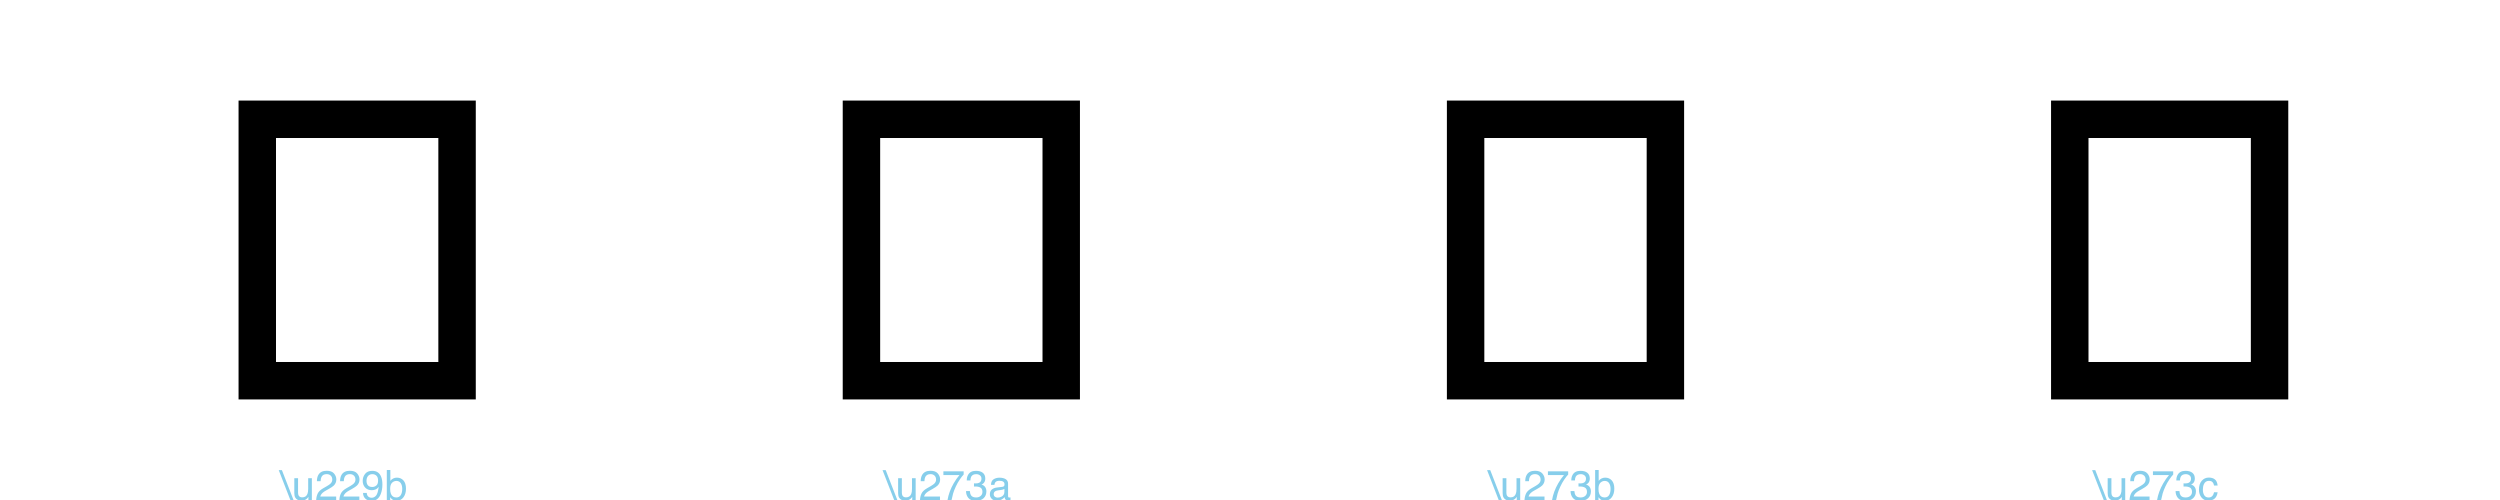
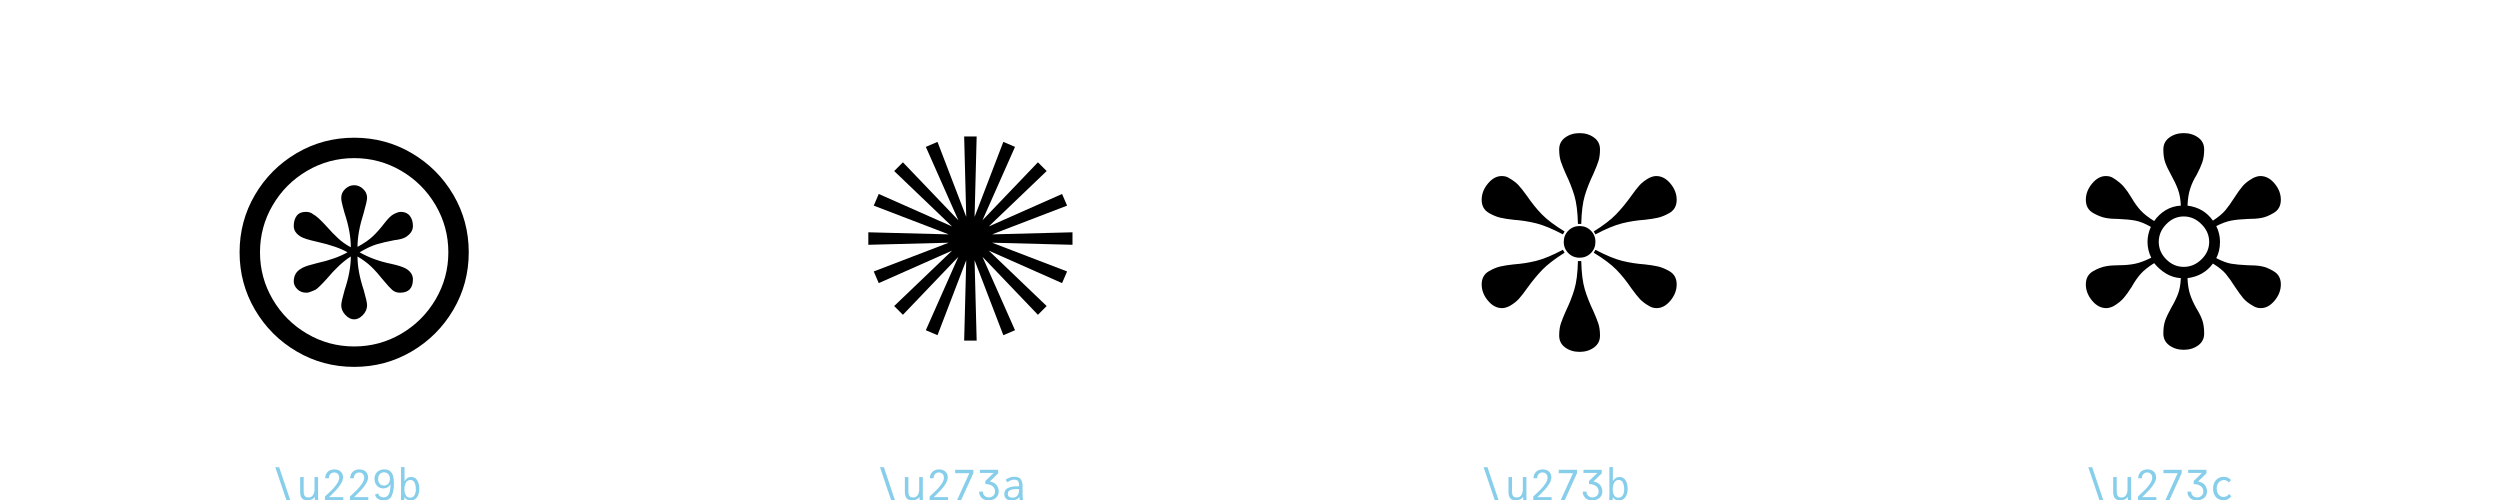
<svg xmlns="http://www.w3.org/2000/svg" xmlns:xlink="http://www.w3.org/1999/xlink" width="600pt" height="120pt" viewBox="0 0 600 120" version="1.1">
  <defs>
    <g>
      <symbol overflow="visible" id="glyph0-0">
-         <path style="stroke:none;" d="M 3.223 0 L 3.223 -71.727 L 60.156 -71.727 L 60.156 0 Z M 51.172 -8.984 L 51.172 -62.742 L 12.207 -62.742 L 12.207 -8.984 Z M 51.172 -8.984 " />
+         <path style="stroke:none;" d="M 3.602 17 L 3.602 -72.5 L 56.398 -72.5 L 56.398 17 Z M 8.801 11.801 L 51.199 11.801 L 51.199 -67.301 L 8.801 -67.301 Z M 16.301 -45 C 16.234 -50.066 17.602 -53.367 20.398 -54.898 C 23.199 -56.434 26.168 -57.199 29.301 -57.199 C 33.566 -57.199 36.867 -56.215 39.199 -54.25 C 41.531 -52.285 42.699 -49.465 42.699 -45.801 C 42.699 -43.535 42.117 -41.516 40.949 -39.75 C 39.781 -37.984 38.102 -35.965 35.898 -33.699 L 34.199 -31.898 C 33.199 -31.098 32.535 -30.434 32.199 -29.898 C 31.867 -29.367 31.699 -28.602 31.699 -27.602 L 31.699 -25 L 26 -25 L 26 -27.602 C 26 -28.801 26.035 -29.699 26.102 -30.301 C 26.168 -30.898 26.434 -31.535 26.898 -32.199 C 27.367 -33 28.016 -33.816 28.852 -34.648 C 29.684 -35.484 30.5 -36.266 31.301 -37 C 33.102 -38.602 34.418 -40 35.25 -41.199 C 36.082 -42.398 36.5 -43.832 36.5 -45.5 C 36.5 -47.5 35.832 -49.035 34.5 -50.102 C 33.168 -51.168 31.234 -51.699 28.699 -51.699 C 26.965 -51.699 25.418 -51.168 24.051 -50.102 C 22.684 -49.035 22.035 -47.332 22.102 -45 Z M 34.699 -16.301 C 34.699 -14.898 34.184 -13.699 33.148 -12.699 C 32.117 -11.699 30.898 -11.199 29.5 -11.199 C 28.102 -11.199 26.898 -11.699 25.898 -12.699 C 24.898 -13.699 24.398 -14.898 24.398 -16.301 C 24.398 -17.168 24.602 -17.934 25 -18.602 C 25.199 -19.469 25.566 -20.102 26.102 -20.5 C 26.633 -20.898 27.367 -21.168 28.301 -21.301 C 28.566 -21.367 28.965 -21.398 29.5 -21.398 C 30.898 -21.398 32.117 -20.898 33.148 -19.898 C 34.184 -18.898 34.699 -17.699 34.699 -16.301 Z M 23.199 -10.199 C 24.602 -10.199 25.801 -9.699 26.801 -8.699 C 27.801 -7.699 28.301 -6.5 28.301 -5.102 C 28.301 -3.633 27.801 -2.398 26.801 -1.398 C 25.801 -0.398 24.602 0.102 23.199 0.102 C 21.801 0.102 20.602 -0.398 19.602 -1.398 C 18.602 -2.398 18.102 -3.633 18.102 -5.102 C 18.102 -6.5 18.602 -7.699 19.602 -8.699 C 20.602 -9.699 21.801 -10.199 23.199 -10.199 Z M 35.801 -10.199 C 37.199 -10.199 38.418 -9.699 39.449 -8.699 C 40.484 -7.699 41 -6.5 41 -5.102 C 41 -3.633 40.484 -2.398 39.449 -1.398 C 38.418 -0.398 37.199 0.102 35.801 0.102 C 34.398 0.102 33.199 -0.398 32.199 -1.398 C 31.199 -2.398 30.699 -3.633 30.699 -5.102 C 30.699 -6.5 31.199 -7.699 32.199 -8.699 C 33.199 -9.699 34.398 -10.199 35.801 -10.199 Z M 35.801 -10.199 " />
      </symbol>
      <symbol overflow="visible" id="glyph0-1">
-         <path style="stroke:none;" d="M 3.223 0 L 3.223 -71.727 L 60.156 -71.727 L 60.156 0 Z M 51.172 -8.984 L 51.172 -62.742 L 12.207 -62.742 L 12.207 -8.984 Z M 51.172 -8.984 " />
+         <path style="stroke:none;" d="M 57.5 -26.398 C 57.5 -21.398 56.266 -16.801 53.801 -12.602 C 51.332 -8.402 48 -5.066 43.801 -2.602 C 39.602 -0.133 35 1.102 30 1.102 C 25 1.102 20.398 -0.133 16.199 -2.602 C 12 -5.066 8.668 -8.398 6.199 -12.602 C 3.734 -16.801 2.5 -21.398 2.5 -26.398 C 2.5 -31.398 3.734 -36 6.199 -40.199 C 8.668 -44.398 12 -47.734 16.199 -50.199 C 20.398 -52.668 25 -53.898 30 -53.898 C 35 -53.898 39.602 -52.668 43.801 -50.199 C 48 -47.734 51.332 -44.398 53.801 -40.199 C 56.266 -36 57.5 -31.398 57.5 -26.398 Z M 52.602 -26.398 C 52.602 -30.465 51.582 -34.234 49.551 -37.699 C 47.516 -41.168 44.766 -43.918 41.301 -45.949 C 37.832 -47.984 34.066 -49 30 -49 C 25.934 -49 22.168 -47.984 18.699 -45.949 C 15.234 -43.918 12.484 -41.168 10.449 -37.699 C 8.418 -34.234 7.398 -30.465 7.398 -26.398 C 7.398 -22.332 8.418 -18.566 10.449 -15.102 C 12.484 -11.633 15.234 -8.883 18.699 -6.852 C 22.168 -4.816 25.934 -3.801 30 -3.801 C 34.066 -3.801 37.832 -4.816 41.301 -6.852 C 44.766 -8.883 47.516 -11.633 49.551 -15.102 C 51.582 -18.566 52.602 -22.332 52.602 -26.398 Z M 44.102 -19.898 C 44.102 -17.766 43.066 -16.699 41 -16.699 C 40.266 -16.699 39.648 -16.918 39.148 -17.352 C 38.648 -17.785 37.934 -18.566 37 -19.699 C 35.934 -21.031 34.965 -22.117 34.102 -22.949 C 33.234 -23.781 32.133 -24.602 30.801 -25.398 C 30.801 -23 31.301 -20.301 32.301 -17.301 C 32.832 -15.434 33.102 -14.234 33.102 -13.699 C 33.102 -12.832 32.766 -12.051 32.102 -11.352 C 31.434 -10.652 30.734 -10.301 30 -10.301 C 29.266 -10.301 28.566 -10.648 27.898 -11.352 C 27.234 -12.051 26.898 -12.832 26.898 -13.699 C 26.898 -14.234 27.168 -15.434 27.699 -17.301 C 28.699 -20.301 29.199 -23 29.199 -25.398 C 27.398 -24.266 25.465 -22.465 23.398 -20 C 22.066 -18.535 21.168 -17.668 20.699 -17.398 C 20.5 -17.332 20.184 -17.199 19.75 -17 C 19.316 -16.801 18.898 -16.699 18.5 -16.699 C 17.633 -16.699 16.918 -16.984 16.352 -17.551 C 15.785 -18.117 15.5 -18.734 15.5 -19.398 C 15.5 -20.801 16.102 -21.832 17.301 -22.5 C 17.832 -22.832 18.551 -23.117 19.449 -23.352 C 20.352 -23.582 20.898 -23.734 21.102 -23.801 C 24.102 -24.469 26.535 -25.332 28.398 -26.398 C 26.801 -27.332 24.398 -28.168 21.199 -28.898 C 19.066 -29.367 17.699 -29.801 17.102 -30.199 C 16.035 -30.867 15.5 -31.699 15.5 -32.699 C 15.5 -33.699 15.734 -34.516 16.199 -35.148 C 16.668 -35.781 17.398 -36.102 18.398 -36.102 C 19.133 -36.102 19.734 -35.898 20.199 -35.5 C 20.867 -35.168 21.898 -34.234 23.301 -32.699 C 24.301 -31.566 25.25 -30.582 26.148 -29.75 C 27.051 -28.918 28.066 -28.199 29.199 -27.602 C 29.199 -30.066 28.699 -32.801 27.699 -35.801 C 27.633 -36.066 27.484 -36.617 27.25 -37.449 C 27.016 -38.281 26.898 -38.965 26.898 -39.5 C 26.898 -40.301 27.215 -41 27.852 -41.602 C 28.484 -42.199 29.199 -42.5 30 -42.5 C 30.801 -42.5 31.516 -42.199 32.148 -41.602 C 32.781 -41 33.102 -40.301 33.102 -39.5 C 33.102 -38.965 32.832 -37.766 32.301 -35.898 C 31.301 -32.766 30.801 -30.035 30.801 -27.699 C 32.398 -28.566 33.648 -29.434 34.551 -30.301 C 35.449 -31.168 36.332 -32.168 37.199 -33.301 C 38.066 -34.434 38.801 -35.168 39.398 -35.5 C 40.133 -35.898 40.734 -36.102 41.199 -36.102 C 42.133 -36.102 42.852 -35.785 43.352 -35.148 C 43.852 -34.516 44.102 -33.699 44.102 -32.699 C 44.102 -31.633 43.5 -30.734 42.301 -30 C 41.699 -29.668 40.801 -29.434 39.602 -29.301 C 37.867 -28.969 36.449 -28.633 35.352 -28.301 C 34.25 -27.969 32.898 -27.332 31.301 -26.398 C 33.5 -25.133 36.066 -24.199 39 -23.602 C 40.535 -23.266 41.668 -22.898 42.398 -22.5 C 43.531 -21.832 44.102 -20.965 44.102 -19.898 Z M 44.102 -19.898 " />
+       </symbol>
+       <symbol overflow="visible" id="glyph0-2">
+         <path style="stroke:none;" d="M 5.398 -31.5 L 5.398 -28.5 L 24.699 -29 L 6.699 -22.102 L 7.898 -19.301 L 25.5 -27.102 L 11.602 -13.801 L 13.699 -11.699 L 27 -25.602 L 19.199 -8 L 22 -6.801 L 28.898 -24.801 L 28.398 -5.5 L 31.398 -5.5 L 30.898 -24.801 L 37.801 -6.801 L 40.602 -8 L 32.801 -25.602 L 46.102 -11.699 L 48.199 -13.801 L 34.301 -27.102 L 51.898 -19.301 L 53.102 -22.102 L 35.102 -29 L 54.398 -28.5 L 54.398 -31.5 L 35.102 -31 L 53.102 -37.898 L 51.898 -40.699 L 34.301 -32.898 L 48.199 -46.199 L 46.102 -48.301 L 32.801 -34.398 L 40.602 -52 L 37.801 -53.199 L 30.898 -35.199 L 31.398 -54.5 L 28.398 -54.5 L 28.898 -35.199 L 22 -53.199 L 19.199 -52 L 27 -34.398 L 13.699 -48.301 L 11.602 -46.199 L 25.5 -32.898 L 7.898 -40.699 L 6.699 -37.898 L 24.699 -31 Z M 5.398 -31.5 " />
+       </symbol>
+       <symbol overflow="visible" id="glyph0-3">
+         <path style="stroke:none;" d="M 25.102 -52.199 C 25.102 -53.398 25.582 -54.352 26.551 -55.051 C 27.516 -55.75 28.668 -56.102 30 -56.102 C 31.332 -56.102 32.484 -55.75 33.449 -55.051 C 34.418 -54.352 34.898 -53.398 34.898 -52.199 C 34.898 -51.066 34.766 -50.102 34.5 -49.301 C 34.234 -48.5 33.832 -47.5 33.301 -46.301 C 32.434 -44.5 31.75 -42.766 31.25 -41.102 C 30.75 -39.434 30.465 -37.168 30.398 -34.301 L 29.602 -34.301 C 29.535 -37.168 29.25 -39.434 28.75 -41.102 C 28.25 -42.766 27.566 -44.5 26.699 -46.301 C 26.168 -47.5 25.766 -48.5 25.5 -49.301 C 25.234 -50.102 25.102 -51.066 25.102 -52.199 Z M 8.301 -36.898 C 7.102 -37.566 6.5 -38.633 6.5 -40.102 C 6.5 -41.5 7 -42.801 8 -44 C 9 -45.199 10.102 -45.801 11.301 -45.801 C 12.035 -45.801 12.633 -45.633 13.102 -45.301 C 14.035 -44.766 14.766 -44.215 15.301 -43.648 C 15.832 -43.082 16.535 -42.199 17.398 -41 C 18.531 -39.332 19.715 -37.867 20.949 -36.602 C 22.184 -35.332 24 -33.965 26.398 -32.5 L 26 -31.801 C 23.465 -33.133 21.332 -34.016 19.602 -34.449 C 17.867 -34.883 16.066 -35.168 14.199 -35.301 C 12.934 -35.434 11.867 -35.602 11 -35.801 C 10.133 -36 9.234 -36.367 8.301 -36.898 Z M 46.602 -45.301 C 47.266 -45.633 47.867 -45.801 48.398 -45.801 C 49.668 -45.801 50.801 -45.199 51.801 -44 C 52.801 -42.801 53.301 -41.5 53.301 -40.102 C 53.301 -38.633 52.699 -37.566 51.5 -36.898 C 50.566 -36.367 49.668 -36 48.801 -35.801 C 47.934 -35.602 46.867 -35.434 45.602 -35.301 C 43.734 -35.168 41.934 -34.883 40.199 -34.449 C 38.465 -34.016 36.332 -33.133 33.801 -31.801 L 33.398 -32.5 C 35.734 -33.965 37.5 -35.316 38.699 -36.551 C 39.898 -37.785 41.102 -39.234 42.301 -40.898 C 43.102 -42.031 43.785 -42.918 44.352 -43.551 C 44.918 -44.184 45.668 -44.766 46.602 -45.301 Z M 30 -26.199 C 28.934 -26.199 28.035 -26.566 27.301 -27.301 C 26.566 -28.035 26.199 -28.934 26.199 -30 C 26.199 -31.066 26.566 -31.965 27.301 -32.699 C 28.035 -33.434 28.934 -33.801 30 -33.801 C 31.066 -33.801 31.965 -33.434 32.699 -32.699 C 33.434 -31.965 33.801 -31.066 33.801 -30 C 33.801 -28.934 33.434 -28.035 32.699 -27.301 C 31.965 -26.566 31.066 -26.199 30 -26.199 Z M 13.199 -14.602 C 12.531 -14.266 11.934 -14.102 11.398 -14.102 C 10.133 -14.102 9 -14.699 8 -15.898 C 7 -17.098 6.5 -18.398 6.5 -19.801 C 6.5 -21.266 7.102 -22.332 8.301 -23 C 9.234 -23.535 10.133 -23.898 11 -24.102 C 11.867 -24.301 12.934 -24.465 14.199 -24.602 C 16.066 -24.734 17.867 -25.016 19.602 -25.449 C 21.332 -25.883 23.465 -26.766 26 -28.102 L 26.398 -27.398 C 24.066 -25.934 22.301 -24.582 21.102 -23.352 C 19.902 -22.117 18.699 -20.668 17.5 -19 C 16.699 -17.867 16.016 -16.984 15.449 -16.352 C 14.883 -15.719 14.133 -15.133 13.199 -14.602 Z M 51.5 -23 C 52.699 -22.332 53.301 -21.266 53.301 -19.801 C 53.301 -18.398 52.801 -17.102 51.801 -15.898 C 50.801 -14.699 49.699 -14.102 48.5 -14.102 C 47.832 -14.102 47.234 -14.266 46.699 -14.602 C 45.766 -15.133 45.035 -15.684 44.5 -16.25 C 43.965 -16.816 43.266 -17.699 42.398 -18.898 C 41.266 -20.566 40.082 -22.035 38.852 -23.301 C 37.617 -24.566 35.801 -25.934 33.398 -27.398 L 33.801 -28.102 C 36.332 -26.766 38.465 -25.883 40.199 -25.449 C 41.934 -25.016 43.734 -24.734 45.602 -24.602 C 46.867 -24.469 47.934 -24.301 48.801 -24.102 C 49.668 -23.902 50.566 -23.535 51.5 -23 Z M 34.898 -7.5 C 34.898 -6.301 34.418 -5.352 33.449 -4.648 C 32.484 -3.949 31.332 -3.602 30 -3.602 C 28.668 -3.602 27.516 -3.949 26.551 -4.648 C 25.582 -5.348 25.102 -6.301 25.102 -7.5 C 25.102 -8.633 25.234 -9.602 25.5 -10.398 C 25.766 -11.199 26.168 -12.199 26.699 -13.398 C 27.566 -15.199 28.25 -16.934 28.75 -18.602 C 29.25 -20.266 29.535 -22.535 29.602 -25.398 L 30.398 -25.398 C 30.465 -22.531 30.75 -20.266 31.25 -18.602 C 31.75 -16.934 32.434 -15.199 33.301 -13.398 C 33.832 -12.199 34.234 -11.199 34.5 -10.398 C 34.766 -9.598 34.898 -8.633 34.898 -7.5 Z M 34.898 -7.5 " />
+       </symbol>
+       <symbol overflow="visible" id="glyph0-4">
+         <path style="stroke:none;" d="M 51.5 -23 C 52.699 -22.332 53.301 -21.266 53.301 -19.801 C 53.301 -18.398 52.801 -17.102 51.801 -15.898 C 50.801 -14.699 49.699 -14.102 48.5 -14.102 C 47.832 -14.102 47.234 -14.266 46.699 -14.602 C 45.633 -15.199 44.832 -15.816 44.301 -16.449 C 43.766 -17.082 43.102 -18 42.301 -19.199 C 41.5 -20.465 40.766 -21.5 40.102 -22.301 C 39.434 -23.102 38.398 -23.934 37 -24.801 C 35.535 -22.801 33.5 -21.633 30.898 -21.301 C 30.965 -19.766 31.168 -18.484 31.5 -17.449 C 31.832 -16.418 32.332 -15.301 33 -14.102 C 33.668 -13.035 34.148 -12.066 34.449 -11.199 C 34.75 -10.332 34.898 -9.266 34.898 -8 C 34.898 -6.801 34.418 -5.852 33.449 -5.148 C 32.484 -4.449 31.332 -4.102 30 -4.102 C 28.668 -4.102 27.516 -4.449 26.551 -5.148 C 25.582 -5.848 25.102 -6.801 25.102 -8 C 25.102 -9.266 25.25 -10.316 25.551 -11.148 C 25.852 -11.984 26.332 -13 27 -14.199 C 27.668 -15.332 28.199 -16.418 28.602 -17.449 C 29 -18.484 29.234 -19.766 29.301 -21.301 C 28.035 -21.367 26.852 -21.734 25.75 -22.398 C 24.648 -23.066 23.699 -23.898 22.898 -24.898 C 21.5 -24.031 20.418 -23.168 19.648 -22.301 C 18.883 -21.434 18.168 -20.398 17.5 -19.199 C 16.832 -18.133 16.199 -17.25 15.602 -16.551 C 15 -15.852 14.199 -15.199 13.199 -14.602 C 12.531 -14.266 11.934 -14.102 11.398 -14.102 C 10.133 -14.102 9 -14.699 8 -15.898 C 7 -17.098 6.5 -18.398 6.5 -19.801 C 6.5 -21.266 7.102 -22.332 8.301 -23 C 9.367 -23.602 10.367 -23.984 11.301 -24.148 C 12.234 -24.316 13.301 -24.398 14.5 -24.398 C 15.898 -24.398 17.168 -24.516 18.301 -24.75 C 19.434 -24.984 20.734 -25.465 22.199 -26.199 C 21.602 -27.398 21.301 -28.668 21.301 -30 C 21.301 -31.199 21.566 -32.398 22.102 -33.602 C 20.699 -34.402 19.465 -34.898 18.398 -35.102 C 17.332 -35.301 16 -35.434 14.398 -35.5 C 13.199 -35.5 12.148 -35.582 11.25 -35.75 C 10.352 -35.918 9.367 -36.301 8.301 -36.898 C 7.102 -37.566 6.5 -38.633 6.5 -40.102 C 6.5 -41.5 7 -42.801 8 -44 C 9 -45.199 10.102 -45.801 11.301 -45.801 C 12.035 -45.801 12.633 -45.633 13.102 -45.301 C 14.168 -44.633 15 -43.949 15.602 -43.25 C 16.199 -42.551 16.801 -41.699 17.398 -40.699 C 18.133 -39.434 18.883 -38.383 19.648 -37.551 C 20.418 -36.719 21.5 -35.867 22.898 -35 C 23.633 -36.066 24.551 -36.934 25.648 -37.602 C 26.75 -38.266 27.965 -38.633 29.301 -38.699 C 29.234 -40.234 29 -41.535 28.602 -42.602 C 28.199 -43.668 27.668 -44.801 27 -46 C 26.332 -47.199 25.852 -48.215 25.551 -49.051 C 25.25 -49.883 25.102 -50.934 25.102 -52.199 C 25.102 -53.398 25.582 -54.352 26.551 -55.051 C 27.516 -55.75 28.668 -56.102 30 -56.102 C 31.332 -56.102 32.484 -55.75 33.449 -55.051 C 34.418 -54.352 34.898 -53.398 34.898 -52.199 C 34.898 -51 34.75 -49.965 34.449 -49.102 C 34.148 -48.234 33.699 -47.234 33.102 -46.102 C 32.434 -45.035 31.918 -43.934 31.551 -42.801 C 31.184 -41.668 30.965 -40.301 30.898 -38.699 C 33.5 -38.367 35.535 -37.168 37 -35.102 C 38.332 -35.969 39.332 -36.801 40 -37.602 C 40.668 -38.402 41.398 -39.434 42.199 -40.699 C 42.934 -41.832 43.582 -42.734 44.148 -43.398 C 44.715 -44.066 45.535 -44.699 46.602 -45.301 C 47.266 -45.633 47.867 -45.801 48.398 -45.801 C 49.668 -45.801 50.801 -45.199 51.801 -44 C 52.801 -42.801 53.301 -41.5 53.301 -40.102 C 53.301 -38.633 52.699 -37.566 51.5 -36.898 C 50.5 -36.301 49.551 -35.918 48.648 -35.75 C 47.75 -35.582 46.633 -35.5 45.301 -35.5 C 43.699 -35.434 42.383 -35.301 41.352 -35.102 C 40.316 -34.902 39.133 -34.465 37.801 -33.801 C 38.398 -32.602 38.699 -31.332 38.699 -30 C 38.699 -28.535 38.398 -27.234 37.801 -26.102 C 39.199 -25.367 40.418 -24.918 41.449 -24.75 C 42.484 -24.582 43.766 -24.465 45.301 -24.398 C 46.633 -24.398 47.75 -24.316 48.648 -24.148 C 49.551 -23.984 50.5 -23.602 51.5 -23 Z M 30 -24 C 31.602 -24 33.016 -24.602 34.25 -25.801 C 35.484 -27 36.102 -28.398 36.102 -30 C 36.102 -31.602 35.484 -33.016 34.25 -34.25 C 33.016 -35.484 31.602 -36.102 30 -36.102 C 28.398 -36.102 27 -35.484 25.801 -34.25 C 24.602 -33.016 24 -31.602 24 -30 C 24 -28.398 24.602 -27 25.801 -25.801 C 27 -24.602 28.398 -24 30 -24 Z M 30 -24 " />
      </symbol>
      <symbol overflow="visible" id="glyph1-0">
-         <path style="stroke:none;" d="M 0.32 0 L 0.32 -7.172 L 6.016 -7.172 L 6.016 0 Z M 5.117 -0.898 L 5.117 -6.273 L 1.219 -6.273 L 1.219 -0.898 Z M 5.117 -0.898 " />
+         <path style="stroke:none;" d="M 0.359 1.699 L 0.359 -7.25 L 5.641 -7.25 L 5.641 1.699 Z M 0.879 1.18 L 5.121 1.18 L 5.121 -6.73 L 0.879 -6.73 Z M 1.629 -4.5 C 1.621 -5.008 1.762 -5.336 2.039 -5.488 C 2.32 -5.645 2.617 -5.719 2.93 -5.719 C 3.355 -5.719 3.688 -5.621 3.922 -5.426 C 4.152 -5.23 4.27 -4.945 4.27 -4.578 C 4.27 -4.352 4.211 -4.152 4.094 -3.977 C 3.977 -3.801 3.809 -3.598 3.59 -3.371 L 3.422 -3.191 C 3.32 -3.109 3.254 -3.043 3.219 -2.988 C 3.188 -2.938 3.172 -2.859 3.172 -2.762 L 3.172 -2.5 L 2.602 -2.5 L 2.602 -2.762 C 2.602 -2.879 2.602 -2.969 2.609 -3.031 C 2.617 -3.09 2.645 -3.152 2.691 -3.219 C 2.738 -3.301 2.801 -3.383 2.887 -3.465 C 2.969 -3.547 3.051 -3.625 3.129 -3.699 C 3.309 -3.859 3.441 -4 3.523 -4.121 C 3.609 -4.242 3.648 -4.383 3.648 -4.551 C 3.648 -4.75 3.582 -4.902 3.449 -5.012 C 3.316 -5.117 3.125 -5.172 2.871 -5.172 C 2.695 -5.172 2.543 -5.117 2.406 -5.012 C 2.27 -4.902 2.203 -4.734 2.211 -4.5 Z M 3.469 -1.629 C 3.469 -1.488 3.418 -1.371 3.316 -1.27 C 3.211 -1.168 3.09 -1.121 2.949 -1.121 C 2.809 -1.121 2.691 -1.172 2.59 -1.27 C 2.488 -1.371 2.441 -1.488 2.441 -1.629 C 2.441 -1.715 2.461 -1.793 2.5 -1.859 C 2.52 -1.945 2.559 -2.012 2.609 -2.051 C 2.664 -2.09 2.738 -2.117 2.828 -2.129 C 2.855 -2.137 2.898 -2.141 2.949 -2.141 C 3.09 -2.141 3.211 -2.09 3.316 -1.988 C 3.418 -1.891 3.469 -1.77 3.469 -1.629 Z M 2.32 -1.02 C 2.461 -1.02 2.578 -0.969 2.68 -0.871 C 2.781 -0.77 2.828 -0.648 2.828 -0.512 C 2.828 -0.363 2.781 -0.238 2.68 -0.141 C 2.578 -0.039 2.461 0.012 2.32 0.012 C 2.18 0.012 2.059 -0.039 1.961 -0.141 C 1.859 -0.238 1.809 -0.363 1.809 -0.512 C 1.809 -0.652 1.859 -0.77 1.961 -0.871 C 2.059 -0.969 2.18 -1.02 2.32 -1.02 Z M 3.578 -1.02 C 3.719 -1.02 3.84 -0.969 3.945 -0.871 C 4.047 -0.77 4.102 -0.648 4.102 -0.512 C 4.102 -0.363 4.047 -0.238 3.945 -0.141 C 3.84 -0.039 3.719 0.012 3.578 0.012 C 3.438 0.012 3.32 -0.039 3.219 -0.141 C 3.121 -0.238 3.07 -0.363 3.07 -0.512 C 3.07 -0.652 3.121 -0.77 3.219 -0.871 C 3.32 -0.969 3.441 -1.02 3.578 -1.02 Z M 3.578 -1.02 " />
      </symbol>
      <symbol overflow="visible" id="glyph1-1">
-         <path style="stroke:none;" d="M 0.426 -7.172 L 3.211 0 L 2.453 0 L -0.336 -7.172 Z M 0.426 -7.172 " />
+         <path style="stroke:none;" d="M 5.078 1.898 L 4.16 1.898 L 0.852 -7.879 L 1.781 -7.879 Z M 5.078 1.898 " />
      </symbol>
      <symbol overflow="visible" id="glyph1-2">
-         <path style="stroke:none;" d="M 1.523 -5.23 L 1.523 -1.758 C 1.523 -1.492 1.566 -1.273 1.648 -1.102 C 1.805 -0.789 2.098 -0.633 2.523 -0.633 C 3.137 -0.633 3.555 -0.906 3.773 -1.453 C 3.895 -1.746 3.953 -2.148 3.953 -2.66 L 3.953 -5.23 L 4.836 -5.23 L 4.836 0 L 4.004 0 L 4.016 -0.773 C 3.898 -0.574 3.758 -0.406 3.59 -0.27 C 3.254 0.004 2.848 0.141 2.367 0.141 C 1.621 0.141 1.113 -0.109 0.844 -0.605 C 0.699 -0.871 0.625 -1.23 0.625 -1.676 L 0.625 -5.23 Z M 1.523 -5.23 " />
+         <path style="stroke:none;" d="M 2.578 0.07 C 1.961 0.07 1.512 -0.098 1.238 -0.43 C 0.965 -0.762 0.828 -1.254 0.828 -1.898 L 0.828 -5.5 L 1.672 -5.5 L 1.672 -2.238 C 1.672 -1.887 1.695 -1.598 1.746 -1.371 C 1.797 -1.145 1.902 -0.961 2.066 -0.82 C 2.23 -0.68 2.473 -0.609 2.801 -0.609 C 3.301 -0.609 3.672 -0.797 3.91 -1.172 C 4.148 -1.543 4.27 -1.992 4.27 -2.52 L 4.27 -5.5 L 5.129 -5.5 L 5.129 -1.191 C 5.129 -0.969 5.137 -0.699 5.148 -0.379 L 5.16 0 L 4.371 0 L 4.328 -0.73 C 3.961 -0.195 3.379 0.07 2.578 0.07 Z M 2.578 0.07 " />
      </symbol>
      <symbol overflow="visible" id="glyph1-3">
-         <path style="stroke:none;" d="M 0.312 0 C 0.344 -0.602 0.469 -1.125 0.688 -1.57 C 0.902 -2.016 1.324 -2.422 1.953 -2.789 L 2.891 -3.328 C 3.312 -3.574 3.605 -3.781 3.773 -3.953 C 4.039 -4.227 4.176 -4.535 4.176 -4.883 C 4.176 -5.289 4.055 -5.613 3.809 -5.852 C 3.562 -6.09 3.238 -6.211 2.832 -6.211 C 2.23 -6.211 1.812 -5.984 1.582 -5.527 C 1.457 -5.281 1.391 -4.945 1.375 -4.512 L 0.484 -4.512 C 0.492 -5.121 0.605 -5.617 0.82 -6 C 1.203 -6.68 1.875 -7.016 2.836 -7.016 C 3.637 -7.016 4.223 -6.801 4.594 -6.367 C 4.961 -5.934 5.148 -5.453 5.148 -4.922 C 5.148 -4.363 4.949 -3.883 4.555 -3.484 C 4.328 -3.254 3.918 -2.977 3.328 -2.648 L 2.66 -2.273 C 2.344 -2.098 2.09 -1.934 1.91 -1.773 C 1.586 -1.488 1.379 -1.176 1.293 -0.828 L 5.113 -0.828 L 5.113 0 Z M 0.312 0 " />
+         <path style="stroke:none;" d="M 0.77 -0.84 L 0.988 -1.039 C 1.57 -1.566 2.074 -2.047 2.504 -2.484 C 2.934 -2.922 3.324 -3.398 3.676 -3.922 C 4.023 -4.441 4.199 -4.914 4.199 -5.34 C 4.199 -5.727 4.09 -6.035 3.863 -6.266 C 3.641 -6.496 3.355 -6.609 3.012 -6.609 C 2.629 -6.609 2.316 -6.484 2.074 -6.23 C 1.832 -5.977 1.711 -5.641 1.711 -5.219 L 0.828 -5.219 C 0.836 -5.672 0.941 -6.059 1.141 -6.379 C 1.34 -6.699 1.605 -6.941 1.934 -7.105 C 2.266 -7.27 2.633 -7.352 3.039 -7.352 C 3.414 -7.352 3.758 -7.277 4.074 -7.137 C 4.391 -6.992 4.645 -6.773 4.836 -6.48 C 5.023 -6.188 5.121 -5.828 5.121 -5.41 C 5.121 -4.965 4.969 -4.484 4.664 -3.977 C 4.363 -3.465 4.008 -2.988 3.602 -2.539 C 3.195 -2.094 2.707 -1.598 2.141 -1.051 L 1.781 -0.691 L 5.18 -0.691 L 5.18 0.051 L 0.77 0.051 Z M 0.77 -0.84 " />
      </symbol>
      <symbol overflow="visible" id="glyph1-4">
-         <path style="stroke:none;" d="M 1.328 -1.688 C 1.355 -1.203 1.543 -0.867 1.891 -0.684 C 2.07 -0.586 2.27 -0.539 2.496 -0.539 C 2.914 -0.539 3.273 -0.711 3.57 -1.062 C 3.867 -1.414 4.074 -2.121 4.199 -3.195 C 4.004 -2.883 3.762 -2.668 3.473 -2.543 C 3.188 -2.418 2.875 -2.352 2.543 -2.352 C 1.871 -2.352 1.336 -2.562 0.945 -2.984 C 0.555 -3.402 0.355 -3.945 0.355 -4.605 C 0.355 -5.238 0.551 -5.797 0.938 -6.281 C 1.324 -6.762 1.895 -7 2.652 -7 C 3.672 -7 4.375 -6.543 4.762 -5.625 C 4.977 -5.121 5.082 -4.488 5.082 -3.73 C 5.082 -2.875 4.953 -2.117 4.695 -1.453 C 4.27 -0.355 3.547 0.195 2.531 0.195 C 1.848 0.195 1.328 0.016 0.973 -0.344 C 0.617 -0.699 0.438 -1.148 0.438 -1.688 Z M 2.66 -3.125 C 3.008 -3.125 3.328 -3.238 3.617 -3.469 C 3.906 -3.699 4.047 -4.102 4.047 -4.672 C 4.047 -5.188 3.918 -5.57 3.66 -5.824 C 3.402 -6.074 3.07 -6.203 2.672 -6.203 C 2.242 -6.203 1.898 -6.059 1.648 -5.77 C 1.395 -5.48 1.27 -5.098 1.27 -4.613 C 1.27 -4.156 1.379 -3.797 1.602 -3.527 C 1.824 -3.258 2.176 -3.125 2.66 -3.125 Z M 2.66 -3.125 " />
+         <path style="stroke:none;" d="M 2.879 0.09 C 2.332 0.09 1.871 -0.035 1.488 -0.285 C 1.109 -0.535 0.879 -0.879 0.801 -1.32 L 1.52 -1.59 C 1.625 -1.258 1.793 -1.012 2.016 -0.859 C 2.238 -0.707 2.527 -0.629 2.879 -0.629 C 3.352 -0.629 3.707 -0.801 3.945 -1.141 C 4.184 -1.48 4.332 -1.863 4.395 -2.297 C 4.457 -2.727 4.496 -3.234 4.512 -3.82 C 4.336 -3.48 4.102 -3.223 3.801 -3.047 C 3.5 -2.867 3.16 -2.781 2.781 -2.781 C 2.375 -2.781 2.012 -2.879 1.691 -3.078 C 1.371 -3.281 1.117 -3.559 0.934 -3.91 C 0.75 -4.262 0.66 -4.656 0.66 -5.09 C 0.66 -5.535 0.762 -5.93 0.965 -6.27 C 1.168 -6.609 1.449 -6.875 1.805 -7.066 C 2.16 -7.254 2.559 -7.352 2.988 -7.352 C 3.602 -7.352 4.082 -7.207 4.426 -6.922 C 4.77 -6.633 5.004 -6.242 5.137 -5.75 C 5.266 -5.258 5.328 -4.656 5.328 -3.949 C 5.328 -2.762 5.16 -1.793 4.816 -1.039 C 4.473 -0.285 3.828 0.09 2.879 0.09 Z M 2.91 -3.469 C 3.375 -3.469 3.738 -3.617 3.988 -3.914 C 4.242 -4.211 4.371 -4.602 4.371 -5.078 C 4.371 -5.539 4.242 -5.914 3.984 -6.203 C 3.727 -6.496 3.391 -6.641 2.969 -6.641 C 2.535 -6.641 2.191 -6.492 1.93 -6.199 C 1.668 -5.906 1.539 -5.527 1.539 -5.059 C 1.539 -4.598 1.66 -4.219 1.906 -3.922 C 2.148 -3.621 2.484 -3.469 2.91 -3.469 Z M 2.91 -3.469 " />
      </symbol>
      <symbol overflow="visible" id="glyph1-5">
-         <path style="stroke:none;" d="M 0.578 -7.195 L 1.43 -7.195 L 1.43 -4.594 C 1.621 -4.844 1.852 -5.035 2.117 -5.168 C 2.387 -5.301 2.676 -5.367 2.988 -5.367 C 3.641 -5.367 4.168 -5.141 4.574 -4.695 C 4.977 -4.246 5.18 -3.586 5.18 -2.715 C 5.18 -1.887 4.98 -1.203 4.578 -0.656 C 4.18 -0.109 3.625 0.164 2.914 0.164 C 2.516 0.164 2.184 0.07 1.91 -0.121 C 1.746 -0.234 1.57 -0.418 1.387 -0.668 L 1.387 0 L 0.578 0 Z M 2.859 -0.609 C 3.336 -0.609 3.691 -0.801 3.93 -1.176 C 4.164 -1.555 4.281 -2.051 4.281 -2.672 C 4.281 -3.223 4.164 -3.676 3.93 -4.039 C 3.691 -4.398 3.344 -4.578 2.887 -4.578 C 2.484 -4.578 2.133 -4.434 1.832 -4.137 C 1.531 -3.84 1.383 -3.352 1.383 -2.672 C 1.383 -2.18 1.445 -1.781 1.566 -1.477 C 1.797 -0.898 2.23 -0.609 2.859 -0.609 Z M 2.859 -0.609 " />
+         <path style="stroke:none;" d="M 3.352 0.102 C 3.012 0.102 2.723 0.039 2.488 -0.086 C 2.258 -0.207 2.047 -0.41 1.859 -0.691 L 1.828 0 L 1.012 0 C 1.031 -0.379 1.039 -0.777 1.039 -1.191 L 1.039 -7.898 L 1.879 -7.898 L 1.879 -4.52 C 2.066 -4.84 2.293 -5.09 2.555 -5.266 C 2.816 -5.441 3.121 -5.531 3.461 -5.531 C 4.113 -5.531 4.605 -5.258 4.934 -4.715 C 5.266 -4.172 5.43 -3.461 5.43 -2.578 C 5.43 -2.113 5.352 -1.676 5.195 -1.266 C 5.039 -0.855 4.805 -0.523 4.488 -0.273 C 4.176 -0.023 3.797 0.102 3.352 0.102 Z M 3.18 -0.559 C 3.66 -0.559 4.016 -0.75 4.246 -1.125 C 4.477 -1.5 4.59 -1.965 4.59 -2.52 C 4.59 -3.199 4.488 -3.75 4.281 -4.176 C 4.074 -4.598 3.742 -4.809 3.289 -4.809 C 2.805 -4.809 2.441 -4.594 2.203 -4.164 C 1.969 -3.734 1.852 -3.18 1.852 -2.5 C 1.852 -1.973 1.957 -1.52 2.176 -1.137 C 2.391 -0.754 2.727 -0.559 3.18 -0.559 Z M 3.18 -0.559 " />
      </symbol>
      <symbol overflow="visible" id="glyph1-6">
-         <path style="stroke:none;" d="M 5.23 -6.875 L 5.23 -6.109 C 5.004 -5.891 4.707 -5.512 4.332 -4.969 C 3.961 -4.43 3.633 -3.848 3.344 -3.223 C 3.062 -2.613 2.848 -2.059 2.699 -1.559 C 2.605 -1.234 2.484 -0.715 2.336 0 L 1.363 0 C 1.586 -1.336 2.07 -2.664 2.828 -3.984 C 3.273 -4.758 3.742 -5.43 4.234 -5.992 L 0.367 -5.992 L 0.367 -6.875 Z M 5.23 -6.875 " />
+         <path style="stroke:none;" d="M 2.34 0 L 1.371 0 L 4.301 -6.43 L 0.891 -6.43 L 0.891 -7.25 L 5.27 -7.25 L 5.27 -6.441 Z M 2.34 0 " />
      </symbol>
      <symbol overflow="visible" id="glyph1-7">
-         <path style="stroke:none;" d="M 2.598 0.191 C 1.77 0.191 1.172 -0.035 0.797 -0.492 C 0.426 -0.945 0.238 -1.496 0.238 -2.148 L 1.156 -2.148 C 1.195 -1.695 1.281 -1.367 1.41 -1.164 C 1.641 -0.797 2.051 -0.609 2.648 -0.609 C 3.109 -0.609 3.48 -0.734 3.758 -0.98 C 4.039 -1.227 4.18 -1.547 4.18 -1.938 C 4.18 -2.422 4.031 -2.758 3.738 -2.949 C 3.445 -3.141 3.035 -3.238 2.508 -3.238 C 2.449 -3.238 2.391 -3.238 2.332 -3.234 C 2.273 -3.234 2.211 -3.23 2.148 -3.227 L 2.148 -4.004 C 2.238 -3.992 2.316 -3.988 2.379 -3.984 C 2.441 -3.98 2.508 -3.98 2.578 -3.98 C 2.906 -3.98 3.176 -4.031 3.391 -4.137 C 3.762 -4.32 3.945 -4.645 3.945 -5.113 C 3.945 -5.461 3.82 -5.73 3.574 -5.918 C 3.328 -6.105 3.039 -6.203 2.711 -6.203 C 2.125 -6.203 1.719 -6.008 1.492 -5.617 C 1.371 -5.402 1.301 -5.094 1.285 -4.695 L 0.414 -4.695 C 0.414 -5.219 0.52 -5.66 0.727 -6.023 C 1.086 -6.676 1.715 -7 2.617 -7 C 3.328 -7 3.883 -6.844 4.273 -6.527 C 4.664 -6.211 4.859 -5.75 4.859 -5.148 C 4.859 -4.719 4.742 -4.367 4.512 -4.102 C 4.367 -3.938 4.184 -3.805 3.953 -3.711 C 4.32 -3.609 4.609 -3.414 4.816 -3.129 C 5.023 -2.84 5.125 -2.488 5.125 -2.07 C 5.125 -1.402 4.906 -0.859 4.469 -0.438 C 4.027 -0.02 3.406 0.191 2.598 0.191 Z M 2.598 0.191 " />
+         <path style="stroke:none;" d="M 3.211 -4.441 C 3.957 -4.309 4.5 -4.02 4.84 -3.578 C 5.18 -3.141 5.352 -2.621 5.352 -2.02 C 5.352 -1.574 5.23 -1.188 4.996 -0.863 C 4.758 -0.543 4.453 -0.297 4.078 -0.137 C 3.707 0.027 3.32 0.109 2.922 0.109 C 2.527 0.109 2.156 0.031 1.809 -0.129 C 1.461 -0.289 1.184 -0.531 0.977 -0.852 C 0.766 -1.172 0.66 -1.559 0.66 -2.02 L 1.539 -2.02 C 1.539 -1.734 1.605 -1.484 1.738 -1.273 C 1.871 -1.066 2.051 -0.902 2.27 -0.789 C 2.488 -0.676 2.723 -0.621 2.969 -0.621 C 3.23 -0.621 3.477 -0.676 3.703 -0.789 C 3.934 -0.902 4.121 -1.066 4.262 -1.281 C 4.402 -1.492 4.469 -1.738 4.469 -2.02 C 4.469 -2.586 4.254 -3.027 3.824 -3.344 C 3.395 -3.66 2.836 -3.82 2.148 -3.82 L 2.148 -4.57 L 4.16 -6.5 L 0.828 -6.5 L 0.828 -7.25 L 5.211 -7.25 L 5.211 -6.398 Z M 3.211 -4.441 " />
      </symbol>
      <symbol overflow="visible" id="glyph1-8">
-         <path style="stroke:none;" d="M 1.32 -1.391 C 1.32 -1.137 1.41 -0.938 1.598 -0.789 C 1.781 -0.645 2 -0.57 2.258 -0.57 C 2.566 -0.57 2.863 -0.645 3.156 -0.785 C 3.645 -1.023 3.887 -1.414 3.887 -1.953 L 3.887 -2.66 C 3.781 -2.594 3.641 -2.535 3.473 -2.492 C 3.305 -2.445 3.137 -2.414 2.973 -2.391 L 2.441 -2.324 C 2.121 -2.281 1.883 -2.215 1.723 -2.125 C 1.453 -1.973 1.32 -1.727 1.32 -1.391 Z M 3.445 -3.168 C 3.648 -3.195 3.785 -3.281 3.852 -3.422 C 3.891 -3.5 3.91 -3.613 3.91 -3.758 C 3.91 -4.059 3.805 -4.277 3.59 -4.41 C 3.379 -4.547 3.074 -4.613 2.676 -4.613 C 2.219 -4.613 1.891 -4.492 1.699 -4.242 C 1.594 -4.105 1.523 -3.902 1.488 -3.633 L 0.668 -3.633 C 0.684 -4.277 0.895 -4.727 1.297 -4.977 C 1.699 -5.23 2.164 -5.355 2.695 -5.355 C 3.312 -5.355 3.809 -5.238 4.195 -5.004 C 4.574 -4.77 4.766 -4.406 4.766 -3.91 L 4.766 -0.898 C 4.766 -0.809 4.785 -0.734 4.82 -0.68 C 4.859 -0.625 4.938 -0.594 5.059 -0.594 C 5.098 -0.594 5.141 -0.598 5.191 -0.602 C 5.238 -0.609 5.293 -0.617 5.348 -0.625 L 5.348 0.023 C 5.211 0.062 5.105 0.086 5.035 0.098 C 4.961 0.109 4.863 0.113 4.742 0.113 C 4.438 0.113 4.219 0.004 4.082 -0.211 C 4.012 -0.324 3.961 -0.484 3.93 -0.695 C 3.75 -0.461 3.496 -0.254 3.16 -0.082 C 2.824 0.09 2.453 0.176 2.051 0.176 C 1.566 0.176 1.168 0.027 0.863 -0.266 C 0.555 -0.562 0.398 -0.93 0.398 -1.371 C 0.398 -1.855 0.551 -2.234 0.855 -2.5 C 1.156 -2.766 1.555 -2.93 2.047 -2.992 Z M 3.445 -3.168 " />
+         <path style="stroke:none;" d="M 2.43 0.102 C 1.898 0.102 1.477 -0.027 1.164 -0.285 C 0.855 -0.543 0.699 -0.918 0.699 -1.41 C 0.699 -2.129 0.992 -2.625 1.578 -2.891 C 2.168 -3.156 2.867 -3.289 3.68 -3.289 L 4.262 -3.289 L 4.262 -3.559 C 4.262 -3.898 4.184 -4.203 4.035 -4.477 C 3.887 -4.746 3.539 -4.879 3 -4.879 C 2.734 -4.879 2.488 -4.828 2.266 -4.727 C 2.043 -4.621 1.754 -4.465 1.398 -4.262 L 1.012 -4.871 C 1.344 -5.082 1.66 -5.254 1.965 -5.387 C 2.27 -5.516 2.621 -5.578 3.02 -5.578 C 3.875 -5.578 4.43 -5.359 4.691 -4.914 C 4.949 -4.473 5.078 -3.988 5.078 -3.469 L 5.078 -1.551 C 5.078 -1.078 5.109 -0.559 5.172 0 L 4.371 0 L 4.32 -0.75 C 4.148 -0.457 3.887 -0.242 3.539 -0.105 C 3.191 0.031 2.824 0.102 2.43 0.102 Z M 2.648 -0.559 C 3.211 -0.559 3.617 -0.746 3.875 -1.113 C 4.133 -1.484 4.262 -1.98 4.262 -2.602 C 4.027 -2.613 3.848 -2.621 3.719 -2.621 C 2.961 -2.621 2.406 -2.531 2.055 -2.352 C 1.703 -2.172 1.531 -1.879 1.531 -1.48 C 1.531 -1.168 1.629 -0.934 1.824 -0.785 C 2.02 -0.637 2.297 -0.559 2.648 -0.559 Z M 2.648 -0.559 " />
      </symbol>
      <symbol overflow="visible" id="glyph1-9">
-         <path style="stroke:none;" d="M 2.66 -5.383 C 3.25 -5.383 3.73 -5.238 4.098 -4.953 C 4.469 -4.664 4.691 -4.172 4.766 -3.473 L 3.91 -3.473 C 3.859 -3.793 3.742 -4.062 3.555 -4.273 C 3.367 -4.488 3.07 -4.594 2.66 -4.594 C 2.102 -4.594 1.699 -4.32 1.461 -3.773 C 1.305 -3.418 1.227 -2.98 1.227 -2.461 C 1.227 -1.938 1.336 -1.496 1.559 -1.137 C 1.781 -0.781 2.129 -0.602 2.602 -0.602 C 2.969 -0.602 3.258 -0.711 3.469 -0.934 C 3.684 -1.156 3.828 -1.465 3.91 -1.852 L 4.766 -1.852 C 4.668 -1.156 4.422 -0.648 4.031 -0.328 C 3.641 -0.008 3.145 0.152 2.535 0.152 C 1.852 0.152 1.305 -0.098 0.898 -0.598 C 0.492 -1.098 0.289 -1.723 0.289 -2.469 C 0.289 -3.387 0.512 -4.102 0.957 -4.613 C 1.402 -5.125 1.973 -5.383 2.66 -5.383 Z M 2.66 -5.383 " />
+         <path style="stroke:none;" d="M 3.328 0.051 C 2.836 0.051 2.398 -0.059 2.016 -0.281 C 1.633 -0.5 1.332 -0.82 1.121 -1.238 C 0.906 -1.66 0.801 -2.16 0.801 -2.738 C 0.801 -3.312 0.91 -3.812 1.137 -4.238 C 1.359 -4.668 1.668 -4.996 2.066 -5.227 C 2.461 -5.457 2.91 -5.57 3.41 -5.57 C 3.785 -5.57 4.117 -5.492 4.414 -5.336 C 4.711 -5.18 4.941 -4.992 5.109 -4.781 L 4.578 -4.219 C 4.418 -4.395 4.25 -4.531 4.074 -4.637 C 3.898 -4.738 3.68 -4.789 3.422 -4.789 C 3.082 -4.789 2.777 -4.703 2.512 -4.535 C 2.242 -4.363 2.035 -4.125 1.891 -3.82 C 1.742 -3.512 1.672 -3.164 1.672 -2.77 C 1.672 -2.383 1.738 -2.035 1.879 -1.719 C 2.02 -1.406 2.215 -1.16 2.469 -0.984 C 2.723 -0.809 3.012 -0.719 3.34 -0.719 C 3.793 -0.719 4.238 -0.961 4.672 -1.441 L 5.18 -0.871 C 4.941 -0.605 4.68 -0.383 4.395 -0.211 C 4.113 -0.035 3.758 0.051 3.328 0.051 Z M 3.328 0.051 " />
      </symbol>
    </g>
  </defs>
-   <g id="surface372">
+   <g id="surface1432">
    <g style="fill:rgb(0%,0%,0%);fill-opacity:1;">
-       <use xlink:href="#glyph0-1" x="54.031" y="95.863" />
+       <use xlink:href="#glyph0-1" x="55" y="86.949" />
    </g>
    <g style="fill:rgb(52.941%,80.784%,92.157%);fill-opacity:1;">
-       <use xlink:href="#glyph1-1" x="67.23" y="120" />
-       <use xlink:href="#glyph1-2" x="70.009" y="120" />
-       <use xlink:href="#glyph1-3" x="75.57" y="120" />
-       <use xlink:href="#glyph1-3" x="81.132" y="120" />
-       <use xlink:href="#glyph1-4" x="86.693" y="120" />
-       <use xlink:href="#glyph1-5" x="92.255" y="120" />
+       <use xlink:href="#glyph1-1" x="65.211" y="120" />
+       <use xlink:href="#glyph1-2" x="71.211" y="120" />
+       <use xlink:href="#glyph1-3" x="77.211" y="120" />
+       <use xlink:href="#glyph1-3" x="83.211" y="120" />
+       <use xlink:href="#glyph1-4" x="89.211" y="120" />
+       <use xlink:href="#glyph1-5" x="95.211" y="120" />
    </g>
    <g style="fill:rgb(0%,0%,0%);fill-opacity:1;">
-       <use xlink:href="#glyph0-1" x="199.031" y="95.863" />
+       <use xlink:href="#glyph0-2" x="203" y="87.25" />
    </g>
    <g style="fill:rgb(52.941%,80.784%,92.157%);fill-opacity:1;">
-       <use xlink:href="#glyph1-1" x="212.145" y="120" />
-       <use xlink:href="#glyph1-2" x="214.923" y="120" />
-       <use xlink:href="#glyph1-3" x="220.484" y="120" />
-       <use xlink:href="#glyph1-6" x="226.046" y="120" />
-       <use xlink:href="#glyph1-7" x="231.607" y="120" />
-       <use xlink:href="#glyph1-8" x="237.169" y="120" />
+       <use xlink:href="#glyph1-1" x="210.34" y="120" />
+       <use xlink:href="#glyph1-2" x="216.34" y="120" />
+       <use xlink:href="#glyph1-3" x="222.34" y="120" />
+       <use xlink:href="#glyph1-6" x="228.34" y="120" />
+       <use xlink:href="#glyph1-7" x="234.34" y="120" />
+       <use xlink:href="#glyph1-8" x="240.34" y="120" />
    </g>
    <g style="fill:rgb(0%,0%,0%);fill-opacity:1;">
-       <use xlink:href="#glyph0-1" x="344.031" y="95.863" />
+       <use xlink:href="#glyph0-3" x="349.102" y="88.051" />
    </g>
    <g style="fill:rgb(52.941%,80.784%,92.157%);fill-opacity:1;">
-       <use xlink:href="#glyph1-1" x="357.23" y="120" />
-       <use xlink:href="#glyph1-2" x="360.009" y="120" />
-       <use xlink:href="#glyph1-3" x="365.57" y="120" />
-       <use xlink:href="#glyph1-6" x="371.132" y="120" />
-       <use xlink:href="#glyph1-7" x="376.693" y="120" />
-       <use xlink:href="#glyph1-5" x="382.255" y="120" />
+       <use xlink:href="#glyph1-1" x="355.211" y="120" />
+       <use xlink:href="#glyph1-2" x="361.211" y="120" />
+       <use xlink:href="#glyph1-3" x="367.211" y="120" />
+       <use xlink:href="#glyph1-6" x="373.211" y="120" />
+       <use xlink:href="#glyph1-7" x="379.211" y="120" />
+       <use xlink:href="#glyph1-5" x="385.211" y="120" />
    </g>
    <g style="fill:rgb(0%,0%,0%);fill-opacity:1;">
-       <use xlink:href="#glyph0-1" x="489.031" y="95.863" />
+       <use xlink:href="#glyph0-4" x="494.102" y="88.051" />
    </g>
    <g style="fill:rgb(52.941%,80.784%,92.157%);fill-opacity:1;">
-       <use xlink:href="#glyph1-1" x="502.438" y="120" />
-       <use xlink:href="#glyph1-2" x="505.216" y="120" />
-       <use xlink:href="#glyph1-3" x="510.777" y="120" />
-       <use xlink:href="#glyph1-6" x="516.339" y="120" />
-       <use xlink:href="#glyph1-7" x="521.9" y="120" />
-       <use xlink:href="#glyph1-9" x="527.462" y="120" />
+       <use xlink:href="#glyph1-1" x="500.336" y="120" />
+       <use xlink:href="#glyph1-2" x="506.336" y="120" />
+       <use xlink:href="#glyph1-3" x="512.336" y="120" />
+       <use xlink:href="#glyph1-6" x="518.336" y="120" />
+       <use xlink:href="#glyph1-7" x="524.336" y="120" />
+       <use xlink:href="#glyph1-9" x="530.336" y="120" />
    </g>
  </g>
</svg>
